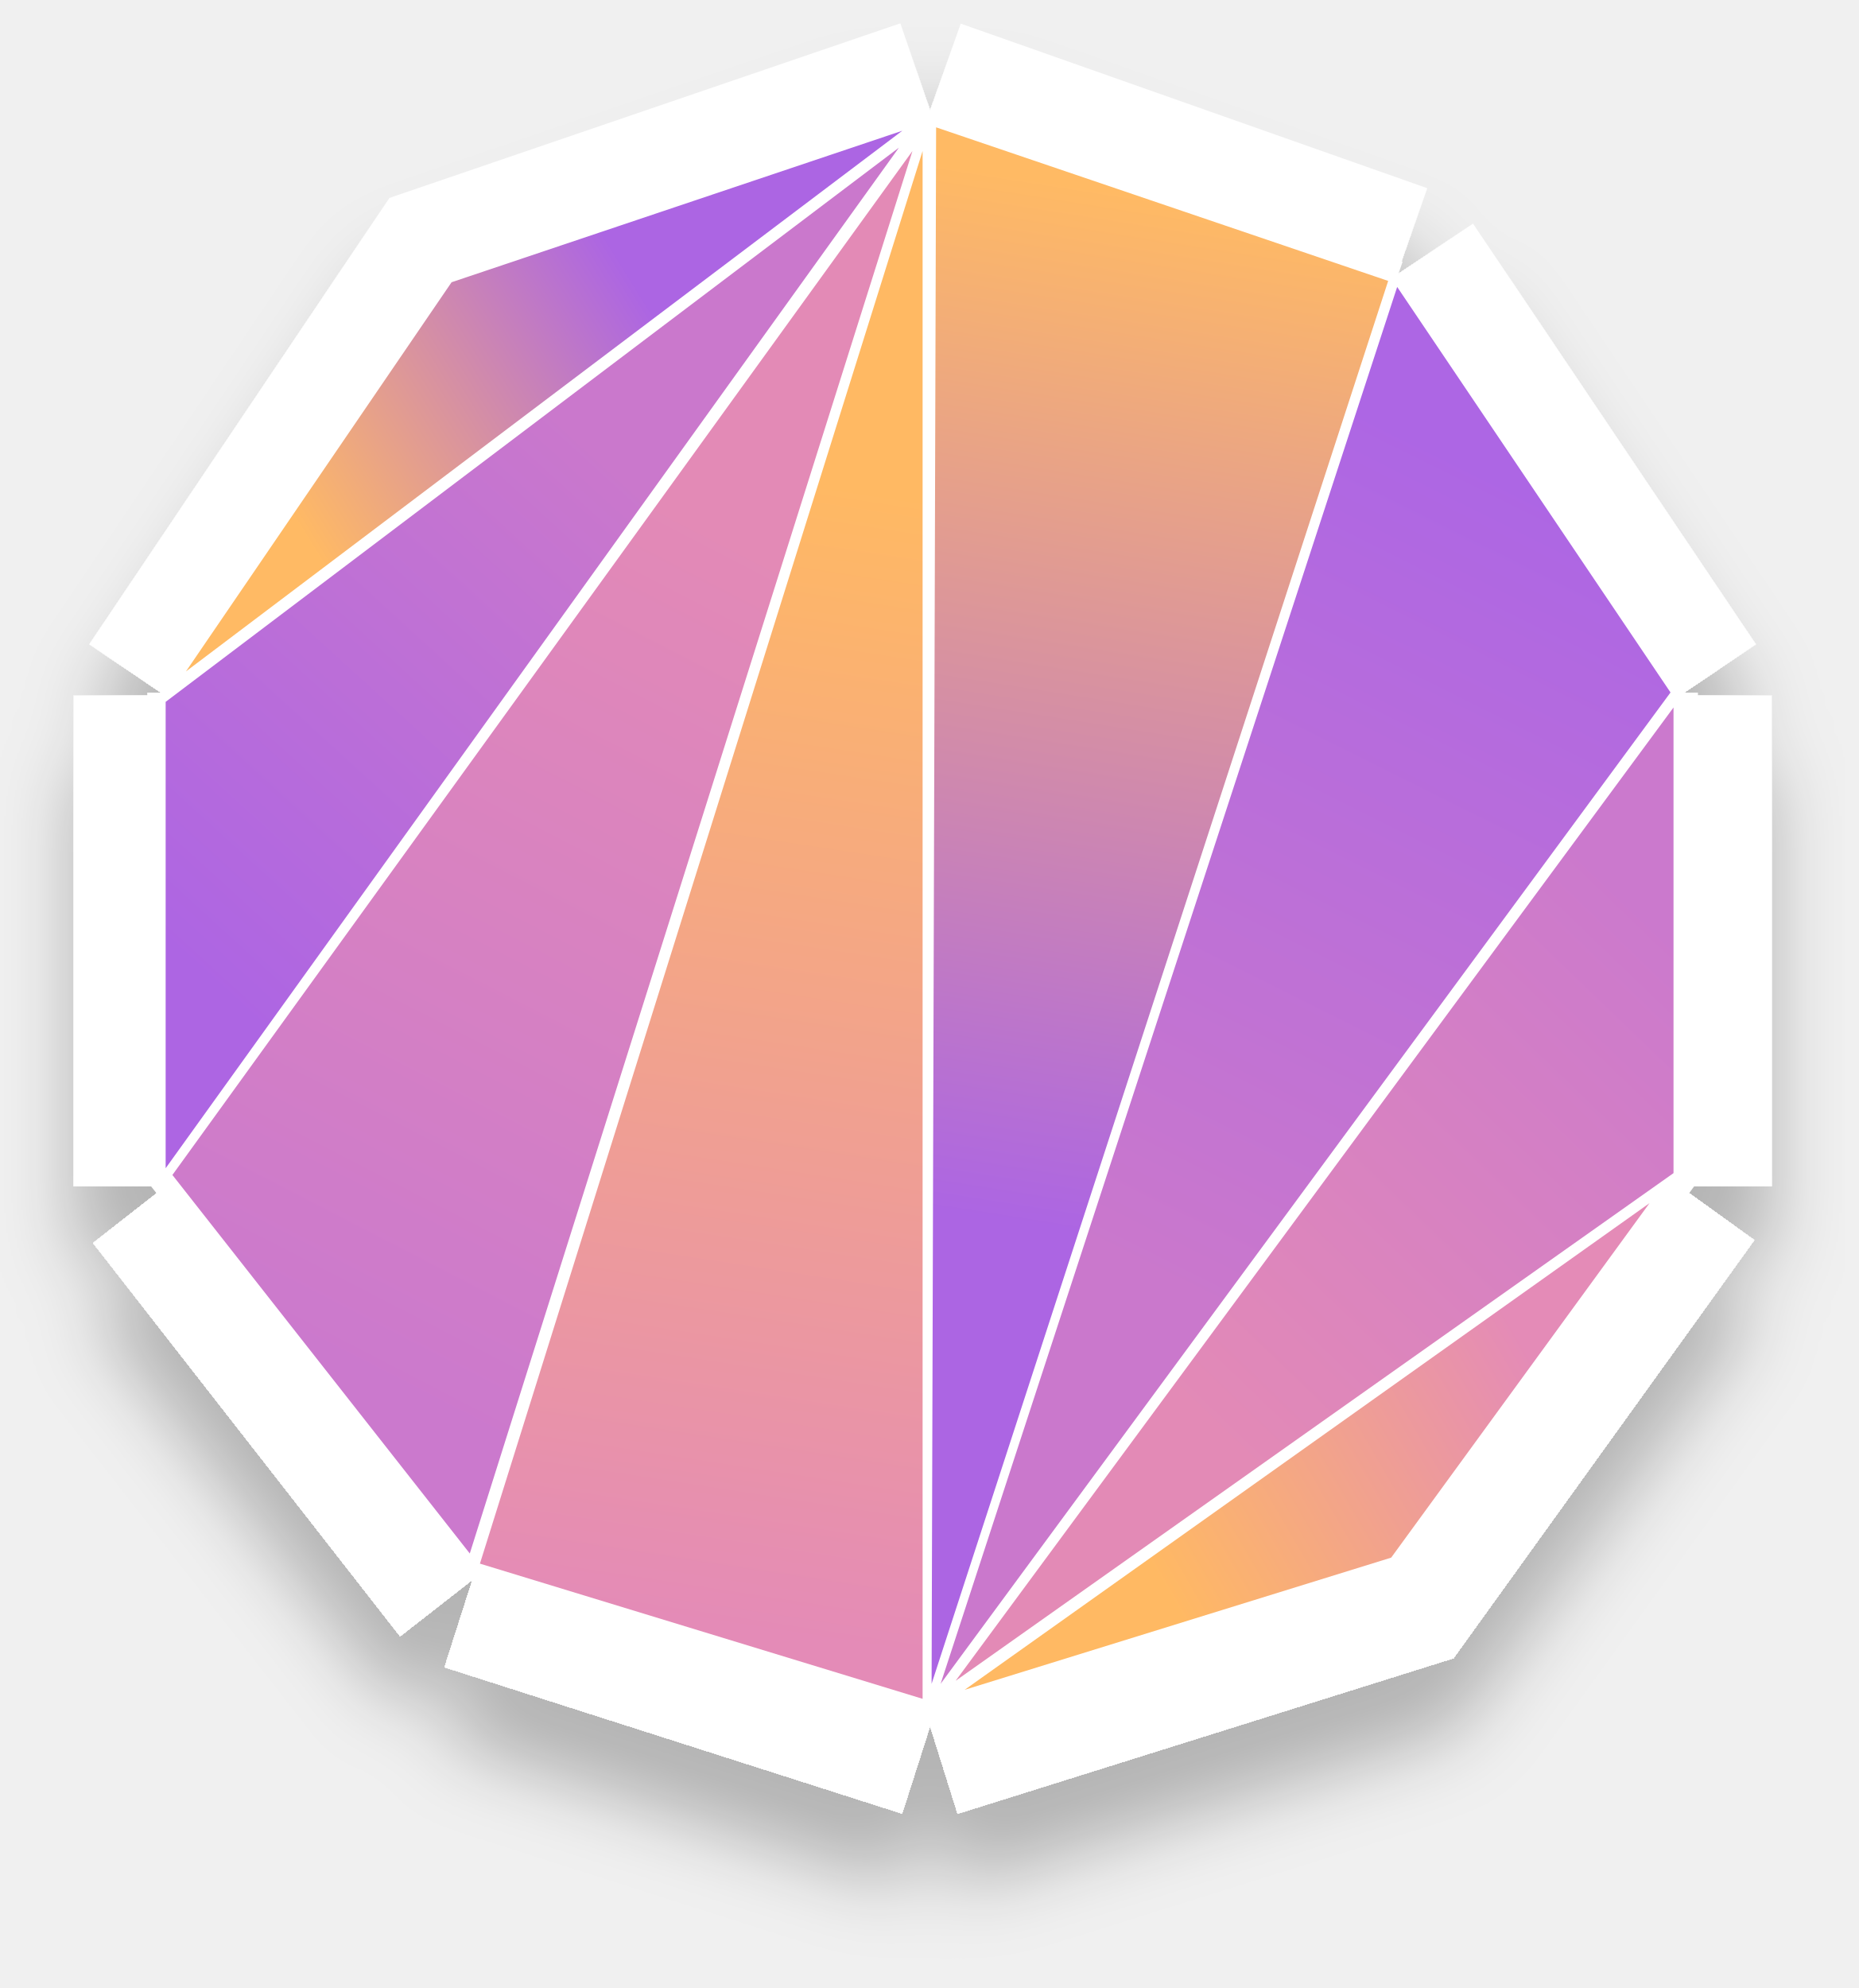
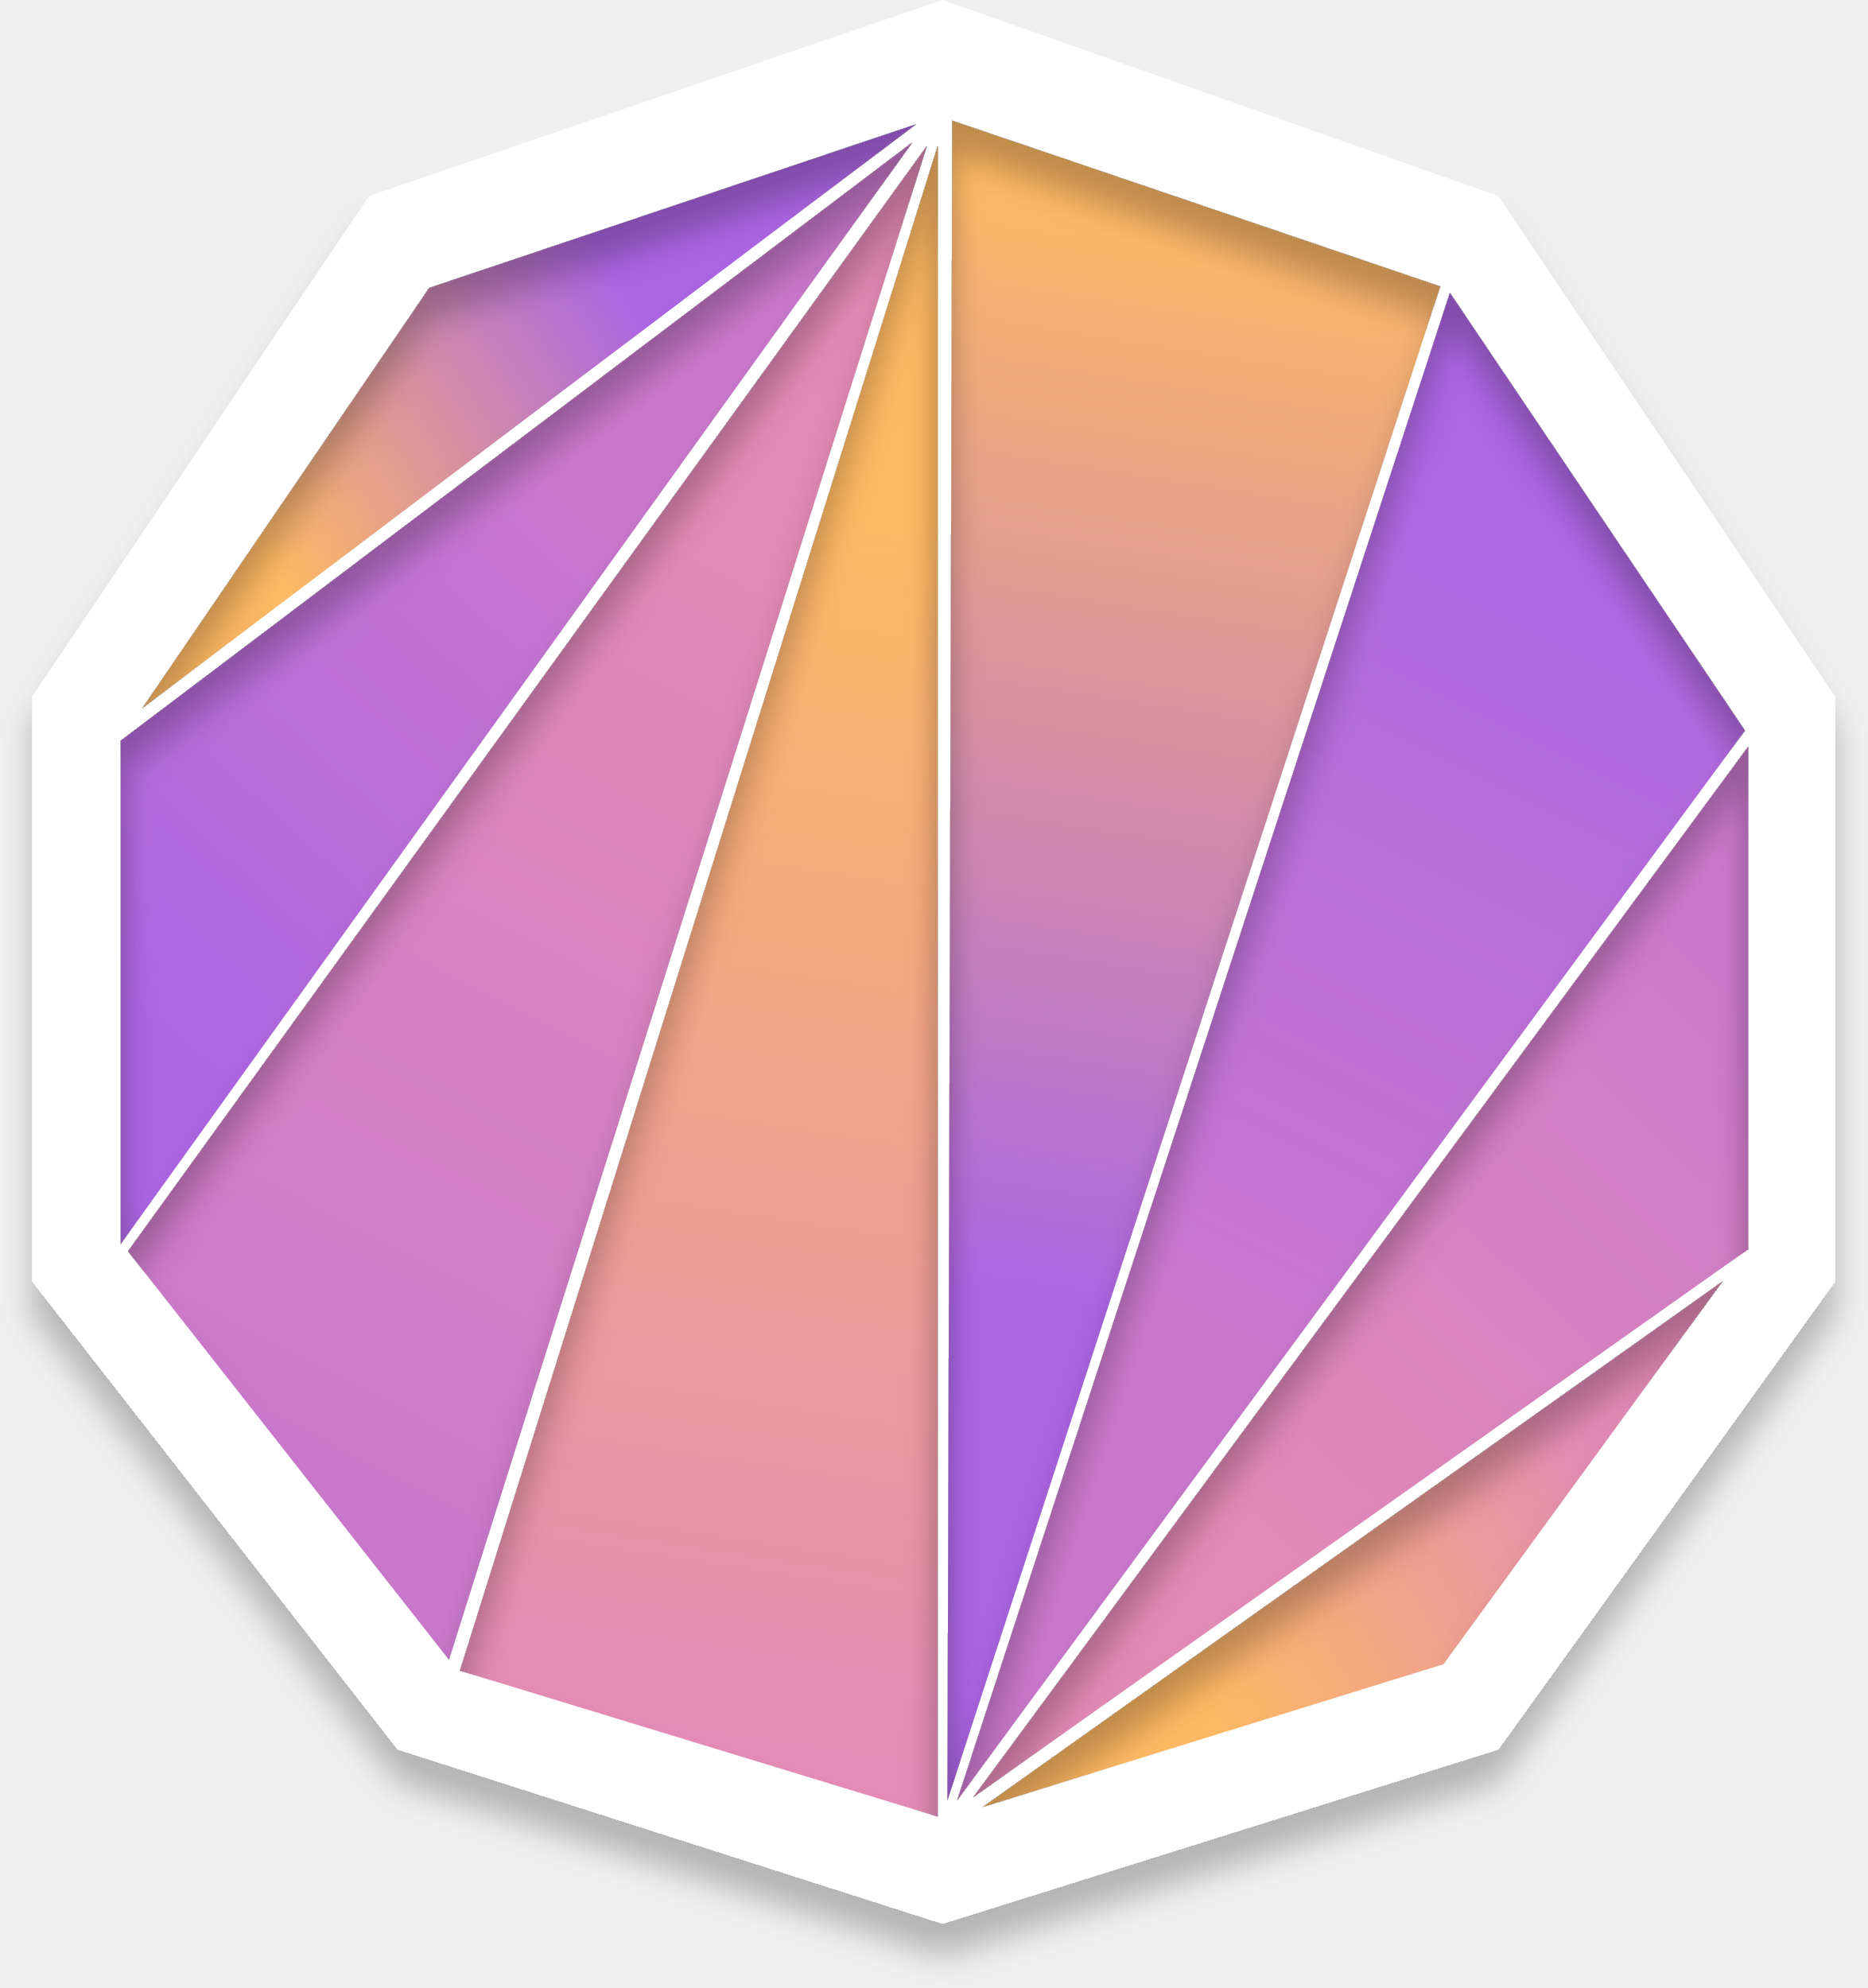
- <svg xmlns="http://www.w3.org/2000/svg" width="101" height="108" viewBox="0 0 101 108" fill="none">
-   <g filter="url(#filter0_d_58_852)">
-     <path d="M50.534 93.759L25.679 85.811L9 64.451V37.792L24.371 14.941L50.534 6L75.88 14.941L91.251 37.792V64.451L75.88 85.811L50.534 93.759Z" fill="white" />
-     <path d="M50.534 6V93.759M50.534 6L25.679 85.811M50.534 6L9 64.451M50.534 6L9 37.792M50.534 6L24.371 14.941L9 37.792M50.534 6L75.88 14.941M50.534 93.759L25.679 85.811M50.534 93.759L75.88 85.811L91.251 64.451M50.534 93.759L91.251 64.451M50.534 93.759L91.251 37.792M50.534 93.759L75.88 14.941M25.679 85.811L9 64.451M9 64.451V37.792M91.251 64.451V37.792M91.251 37.792L75.88 14.941" stroke="white" stroke-width="10" />
+ <svg xmlns="http://www.w3.org/2000/svg" width="232" height="247" viewBox="0 0 232 247" fill="none">
+   <g filter="url(#filter0_d_483_5280)">
+     <path d="M117.113 239L49.423 217.355L4 159.183V86.581L45.861 24.351L117.113 0L186.139 24.351L228 86.581V159.183L186.139 217.355L117.113 239Z" fill="white" />
  </g>
-   <path d="M50.534 92.657L25.679 84.842L9 63.84V37.627L24.371 15.159L50.534 6.367L75.88 15.159L91.251 37.627V63.84L75.88 84.842L50.534 92.657Z" fill="white" />
-   <path d="M50.534 6.367V92.657M50.534 6.367L25.679 84.842M50.534 6.367L9 63.84M50.534 6.367L9 37.627M50.534 6.367L24.371 15.159L9 37.627M50.534 6.367L75.88 15.159M50.534 92.657L25.679 84.842M50.534 92.657L75.88 84.842L91.251 63.84M50.534 92.657L91.251 63.84M50.534 92.657L91.251 37.627M50.534 92.657L75.88 15.159M25.679 84.842L9 63.84M9 63.84V37.627M91.251 63.84V37.627M91.251 37.627L75.88 15.159" stroke="white" stroke-width="2" />
-   <path d="M26.075 84.946L50.126 8.203V92.29L26.075 84.946Z" fill="url(#paint0_linear_58_852)" />
-   <path d="M25.524 84.395L9.367 63.831L49.575 8.203L25.524 84.395Z" fill="url(#paint1_linear_58_852)" />
-   <path d="M9 63.465V38.129L48.84 8.02L9 63.465Z" fill="url(#paint2_linear_58_852)" />
-   <path d="M24.535 15.333L10.102 36.477L49.024 7.102L24.535 15.333Z" fill="url(#paint3_linear_58_852)" />
-   <path d="M75.421 15.261L50.615 91.474L50.86 6.918L75.421 15.261Z" fill="url(#paint4_linear_58_852)" />
-   <path d="M75.91 15.588L90.761 37.619L51.105 91.474L75.91 15.588Z" fill="url(#paint5_linear_58_852)" />
-   <path d="M90.924 38.435L90.924 63.731L51.92 91.311L90.924 38.435Z" fill="url(#paint6_linear_58_852)" />
-   <path d="M75.584 84.62L89.619 65.363L52.41 91.801L75.584 84.62Z" fill="url(#paint7_linear_58_852)" />
+   <g filter="url(#filter1_i_483_5280)">
+     <path d="M57.141 207.578L116.5 18.172V225.703L57.141 207.578Z" fill="url(#paint0_linear_483_5280)" />
+   </g>
+   <g filter="url(#filter2_i_483_5280)">
+     <path d="M55.781 206.219L15.906 155.465L115.141 18.172L55.781 206.219Z" fill="url(#paint1_linear_483_5280)" />
+   </g>
+   <g filter="url(#filter3_i_483_5280)">
+     <path d="M15 154.562V92.031L113.328 17.718L15 154.562Z" fill="url(#paint2_linear_483_5280)" />
+   </g>
+   <g filter="url(#filter4_i_483_5280)">
+     <path d="M53.342 35.769L17.719 87.953L113.781 15.453L53.342 35.769Z" fill="url(#paint3_linear_483_5280)" />
+   </g>
+   <g filter="url(#filter5_i_483_5280)">
+     <path d="M178.931 35.592L117.709 223.689L118.313 15L178.931 35.592Z" fill="url(#paint4_linear_483_5280)" />
+   </g>
+   <g filter="url(#filter6_i_483_5280)">
+     <path d="M180.139 36.398L216.792 90.772L118.917 223.689L180.139 36.398Z" fill="url(#paint5_linear_483_5280)" />
+   </g>
+   <g filter="url(#filter7_i_483_5280)">
+     <path d="M217.195 92.786L217.195 155.217L120.931 223.286L217.195 92.786Z" fill="url(#paint6_linear_483_5280)" />
+   </g>
+   <g filter="url(#filter8_i_483_5280)">
+     <path d="M179.334 206.772L213.972 159.245L122.139 224.495L179.334 206.772Z" fill="url(#paint7_linear_483_5280)" />
+   </g>
  <defs>
-     <filter id="filter0_d_58_852" x="0" y="0.707" width="100.251" height="106.297" filterUnits="userSpaceOnUse" color-interpolation-filters="sRGB">
+     <filter id="filter0_d_483_5280" x="0" y="0" width="232" height="247" filterUnits="userSpaceOnUse" color-interpolation-filters="sRGB">
      <feFlood flood-opacity="0" result="BackgroundImageFix" />
      <feColorMatrix in="SourceAlpha" type="matrix" values="0 0 0 0 0 0 0 0 0 0 0 0 0 0 0 0 0 0 127 0" result="hardAlpha" />
      <feOffset dy="4" />
      <feGaussianBlur stdDeviation="2" />
      <feComposite in2="hardAlpha" operator="out" />
      <feColorMatrix type="matrix" values="0 0 0 0 0 0 0 0 0 0 0 0 0 0 0 0 0 0 0.25 0" />
-       <feBlend mode="normal" in2="BackgroundImageFix" result="effect1_dropShadow_58_852" />
-       <feBlend mode="normal" in="SourceGraphic" in2="effect1_dropShadow_58_852" result="shape" />
+       <feBlend mode="normal" in2="BackgroundImageFix" result="effect1_dropShadow_483_5280" />
+       <feBlend mode="normal" in="SourceGraphic" in2="effect1_dropShadow_483_5280" result="shape" />
    </filter>
-     <linearGradient id="paint0_linear_58_852" x1="49.963" y1="9.303" x2="37.871" y2="88.206" gradientUnits="userSpaceOnUse">
+     <filter id="filter1_i_483_5280" x="57.141" y="18.172" width="59.359" height="211.531" filterUnits="userSpaceOnUse" color-interpolation-filters="sRGB">
+       <feFlood flood-opacity="0" result="BackgroundImageFix" />
+       <feBlend mode="normal" in="SourceGraphic" in2="BackgroundImageFix" result="shape" />
+       <feColorMatrix in="SourceAlpha" type="matrix" values="0 0 0 0 0 0 0 0 0 0 0 0 0 0 0 0 0 0 127 0" result="hardAlpha" />
+       <feOffset dy="4" />
+       <feGaussianBlur stdDeviation="2" />
+       <feComposite in2="hardAlpha" operator="arithmetic" k2="-1" k3="1" />
+       <feColorMatrix type="matrix" values="0 0 0 0 0 0 0 0 0 0 0 0 0 0 0 0 0 0 0.25 0" />
+       <feBlend mode="normal" in2="shape" result="effect1_innerShadow_483_5280" />
+     </filter>
+     <filter id="filter2_i_483_5280" x="15.906" y="18.172" width="99.234" height="192.047" filterUnits="userSpaceOnUse" color-interpolation-filters="sRGB">
+       <feFlood flood-opacity="0" result="BackgroundImageFix" />
+       <feBlend mode="normal" in="SourceGraphic" in2="BackgroundImageFix" result="shape" />
+       <feColorMatrix in="SourceAlpha" type="matrix" values="0 0 0 0 0 0 0 0 0 0 0 0 0 0 0 0 0 0 127 0" result="hardAlpha" />
+       <feOffset dy="4" />
+       <feGaussianBlur stdDeviation="2" />
+       <feComposite in2="hardAlpha" operator="arithmetic" k2="-1" k3="1" />
+       <feColorMatrix type="matrix" values="0 0 0 0 0 0 0 0 0 0 0 0 0 0 0 0 0 0 0.25 0" />
+       <feBlend mode="normal" in2="shape" result="effect1_innerShadow_483_5280" />
+     </filter>
+     <filter id="filter3_i_483_5280" x="15" y="17.718" width="98.328" height="140.844" filterUnits="userSpaceOnUse" color-interpolation-filters="sRGB">
+       <feFlood flood-opacity="0" result="BackgroundImageFix" />
+       <feBlend mode="normal" in="SourceGraphic" in2="BackgroundImageFix" result="shape" />
+       <feColorMatrix in="SourceAlpha" type="matrix" values="0 0 0 0 0 0 0 0 0 0 0 0 0 0 0 0 0 0 127 0" result="hardAlpha" />
+       <feOffset dy="4" />
+       <feGaussianBlur stdDeviation="2" />
+       <feComposite in2="hardAlpha" operator="arithmetic" k2="-1" k3="1" />
+       <feColorMatrix type="matrix" values="0 0 0 0 0 0 0 0 0 0 0 0 0 0 0 0 0 0 0.25 0" />
+       <feBlend mode="normal" in2="shape" result="effect1_innerShadow_483_5280" />
+     </filter>
+     <filter id="filter4_i_483_5280" x="17.719" y="15.453" width="96.062" height="76.5" filterUnits="userSpaceOnUse" color-interpolation-filters="sRGB">
+       <feFlood flood-opacity="0" result="BackgroundImageFix" />
+       <feBlend mode="normal" in="SourceGraphic" in2="BackgroundImageFix" result="shape" />
+       <feColorMatrix in="SourceAlpha" type="matrix" values="0 0 0 0 0 0 0 0 0 0 0 0 0 0 0 0 0 0 127 0" result="hardAlpha" />
+       <feOffset dy="4" />
+       <feGaussianBlur stdDeviation="2" />
+       <feComposite in2="hardAlpha" operator="arithmetic" k2="-1" k3="1" />
+       <feColorMatrix type="matrix" values="0 0 0 0 0 0 0 0 0 0 0 0 0 0 0 0 0 0 0.25 0" />
+       <feBlend mode="normal" in2="shape" result="effect1_innerShadow_483_5280" />
+     </filter>
+     <filter id="filter5_i_483_5280" x="117.708" y="15" width="61.222" height="212.689" filterUnits="userSpaceOnUse" color-interpolation-filters="sRGB">
+       <feFlood flood-opacity="0" result="BackgroundImageFix" />
+       <feBlend mode="normal" in="SourceGraphic" in2="BackgroundImageFix" result="shape" />
+       <feColorMatrix in="SourceAlpha" type="matrix" values="0 0 0 0 0 0 0 0 0 0 0 0 0 0 0 0 0 0 127 0" result="hardAlpha" />
+       <feOffset dy="4" />
+       <feGaussianBlur stdDeviation="2" />
+       <feComposite in2="hardAlpha" operator="arithmetic" k2="-1" k3="1" />
+       <feColorMatrix type="matrix" values="0 0 0 0 0 0 0 0 0 0 0 0 0 0 0 0 0 0 0.25 0" />
+       <feBlend mode="normal" in2="shape" result="effect1_innerShadow_483_5280" />
+     </filter>
+     <filter id="filter6_i_483_5280" x="118.917" y="36.398" width="97.875" height="191.292" filterUnits="userSpaceOnUse" color-interpolation-filters="sRGB">
+       <feFlood flood-opacity="0" result="BackgroundImageFix" />
+       <feBlend mode="normal" in="SourceGraphic" in2="BackgroundImageFix" result="shape" />
+       <feColorMatrix in="SourceAlpha" type="matrix" values="0 0 0 0 0 0 0 0 0 0 0 0 0 0 0 0 0 0 127 0" result="hardAlpha" />
+       <feOffset dy="4" />
+       <feGaussianBlur stdDeviation="2" />
+       <feComposite in2="hardAlpha" operator="arithmetic" k2="-1" k3="1" />
+       <feColorMatrix type="matrix" values="0 0 0 0 0 0 0 0 0 0 0 0 0 0 0 0 0 0 0.25 0" />
+       <feBlend mode="normal" in2="shape" result="effect1_innerShadow_483_5280" />
+     </filter>
+     <filter id="filter7_i_483_5280" x="120.931" y="92.786" width="96.264" height="134.5" filterUnits="userSpaceOnUse" color-interpolation-filters="sRGB">
+       <feFlood flood-opacity="0" result="BackgroundImageFix" />
+       <feBlend mode="normal" in="SourceGraphic" in2="BackgroundImageFix" result="shape" />
+       <feColorMatrix in="SourceAlpha" type="matrix" values="0 0 0 0 0 0 0 0 0 0 0 0 0 0 0 0 0 0 127 0" result="hardAlpha" />
+       <feOffset dy="4" />
+       <feGaussianBlur stdDeviation="2" />
+       <feComposite in2="hardAlpha" operator="arithmetic" k2="-1" k3="1" />
+       <feColorMatrix type="matrix" values="0 0 0 0 0 0 0 0 0 0 0 0 0 0 0 0 0 0 0.25 0" />
+       <feBlend mode="normal" in2="shape" result="effect1_innerShadow_483_5280" />
+     </filter>
+     <filter id="filter8_i_483_5280" x="122.139" y="159.245" width="91.833" height="69.25" filterUnits="userSpaceOnUse" color-interpolation-filters="sRGB">
+       <feFlood flood-opacity="0" result="BackgroundImageFix" />
+       <feBlend mode="normal" in="SourceGraphic" in2="BackgroundImageFix" result="shape" />
+       <feColorMatrix in="SourceAlpha" type="matrix" values="0 0 0 0 0 0 0 0 0 0 0 0 0 0 0 0 0 0 127 0" result="hardAlpha" />
+       <feOffset dy="4" />
+       <feGaussianBlur stdDeviation="2" />
+       <feComposite in2="hardAlpha" operator="arithmetic" k2="-1" k3="1" />
+       <feColorMatrix type="matrix" values="0 0 0 0 0 0 0 0 0 0 0 0 0 0 0 0 0 0 0.25 0" />
+       <feBlend mode="normal" in2="shape" result="effect1_innerShadow_483_5280" />
+     </filter>
+     <linearGradient id="paint0_linear_483_5280" x1="116.099" y1="20.887" x2="86.254" y2="215.622" gradientUnits="userSpaceOnUse">
      <stop offset="0.219" stop-color="#FFB963" />
      <stop offset="1" stop-color="#E48BB7" />
    </linearGradient>
-     <linearGradient id="paint1_linear_58_852" x1="49.758" y1="7.469" x2="15.88" y2="73.058" gradientUnits="userSpaceOnUse">
+     <linearGradient id="paint1_linear_483_5280" x1="115.594" y1="16.359" x2="31.981" y2="178.238" gradientUnits="userSpaceOnUse">
      <stop offset="0.318" stop-color="#E38AB6" />
      <stop offset="1" stop-color="#CB79CD" />
    </linearGradient>
-     <linearGradient id="paint2_linear_58_852" x1="49.227" y1="7.632" x2="9.102" y2="51.612" gradientUnits="userSpaceOnUse">
+     <linearGradient id="paint2_linear_483_5280" x1="114.282" y1="16.762" x2="15.252" y2="125.306" gradientUnits="userSpaceOnUse">
      <stop offset="0.396" stop-color="#CA78CC" />
      <stop offset="1" stop-color="#AD65E3" />
    </linearGradient>
-     <linearGradient id="paint3_linear_58_852" x1="49.024" y1="7.102" x2="15.704" y2="27.742" gradientUnits="userSpaceOnUse">
+     <linearGradient id="paint3_linear_483_5280" x1="113.781" y1="15.453" x2="31.545" y2="66.395" gradientUnits="userSpaceOnUse">
      <stop offset="0.427" stop-color="#AC65E3" />
      <stop offset="1" stop-color="#FFBA64" />
    </linearGradient>
-     <linearGradient id="paint4_linear_58_852" x1="50.125" y1="91.474" x2="62.855" y2="10.692" gradientUnits="userSpaceOnUse">
+     <linearGradient id="paint4_linear_483_5280" x1="116.5" y1="223.689" x2="147.917" y2="24.314" gradientUnits="userSpaceOnUse">
      <stop offset="0.312" stop-color="#AC65E3" />
      <stop offset="1" stop-color="#FFBA64" />
    </linearGradient>
-     <linearGradient id="paint5_linear_58_852" x1="51.105" y1="91.801" x2="83.581" y2="26.685" gradientUnits="userSpaceOnUse">
+     <linearGradient id="paint5_linear_483_5280" x1="118.917" y1="224.495" x2="199.069" y2="63.786" gradientUnits="userSpaceOnUse">
      <stop offset="0.344" stop-color="#CA78CC" />
      <stop offset="1" stop-color="#AD66E4" />
    </linearGradient>
-     <linearGradient id="paint6_linear_58_852" x1="51.757" y1="91.474" x2="90.924" y2="50.675" gradientUnits="userSpaceOnUse">
+     <linearGradient id="paint6_linear_483_5280" x1="120.528" y1="223.689" x2="217.195" y2="122.995" gradientUnits="userSpaceOnUse">
      <stop offset="0.344" stop-color="#E38AB6" />
      <stop offset="1" stop-color="#CB79CD" />
    </linearGradient>
-     <linearGradient id="paint7_linear_58_852" x1="52.41" y1="92.127" x2="83.417" y2="74.175" gradientUnits="userSpaceOnUse">
+     <linearGradient id="paint7_linear_483_5280" x1="122.139" y1="225.3" x2="198.667" y2="180.995" gradientUnits="userSpaceOnUse">
      <stop offset="0.344" stop-color="#FFB963" />
      <stop offset="1" stop-color="#E48BB7" />
    </linearGradient>
  </defs>
</svg>
